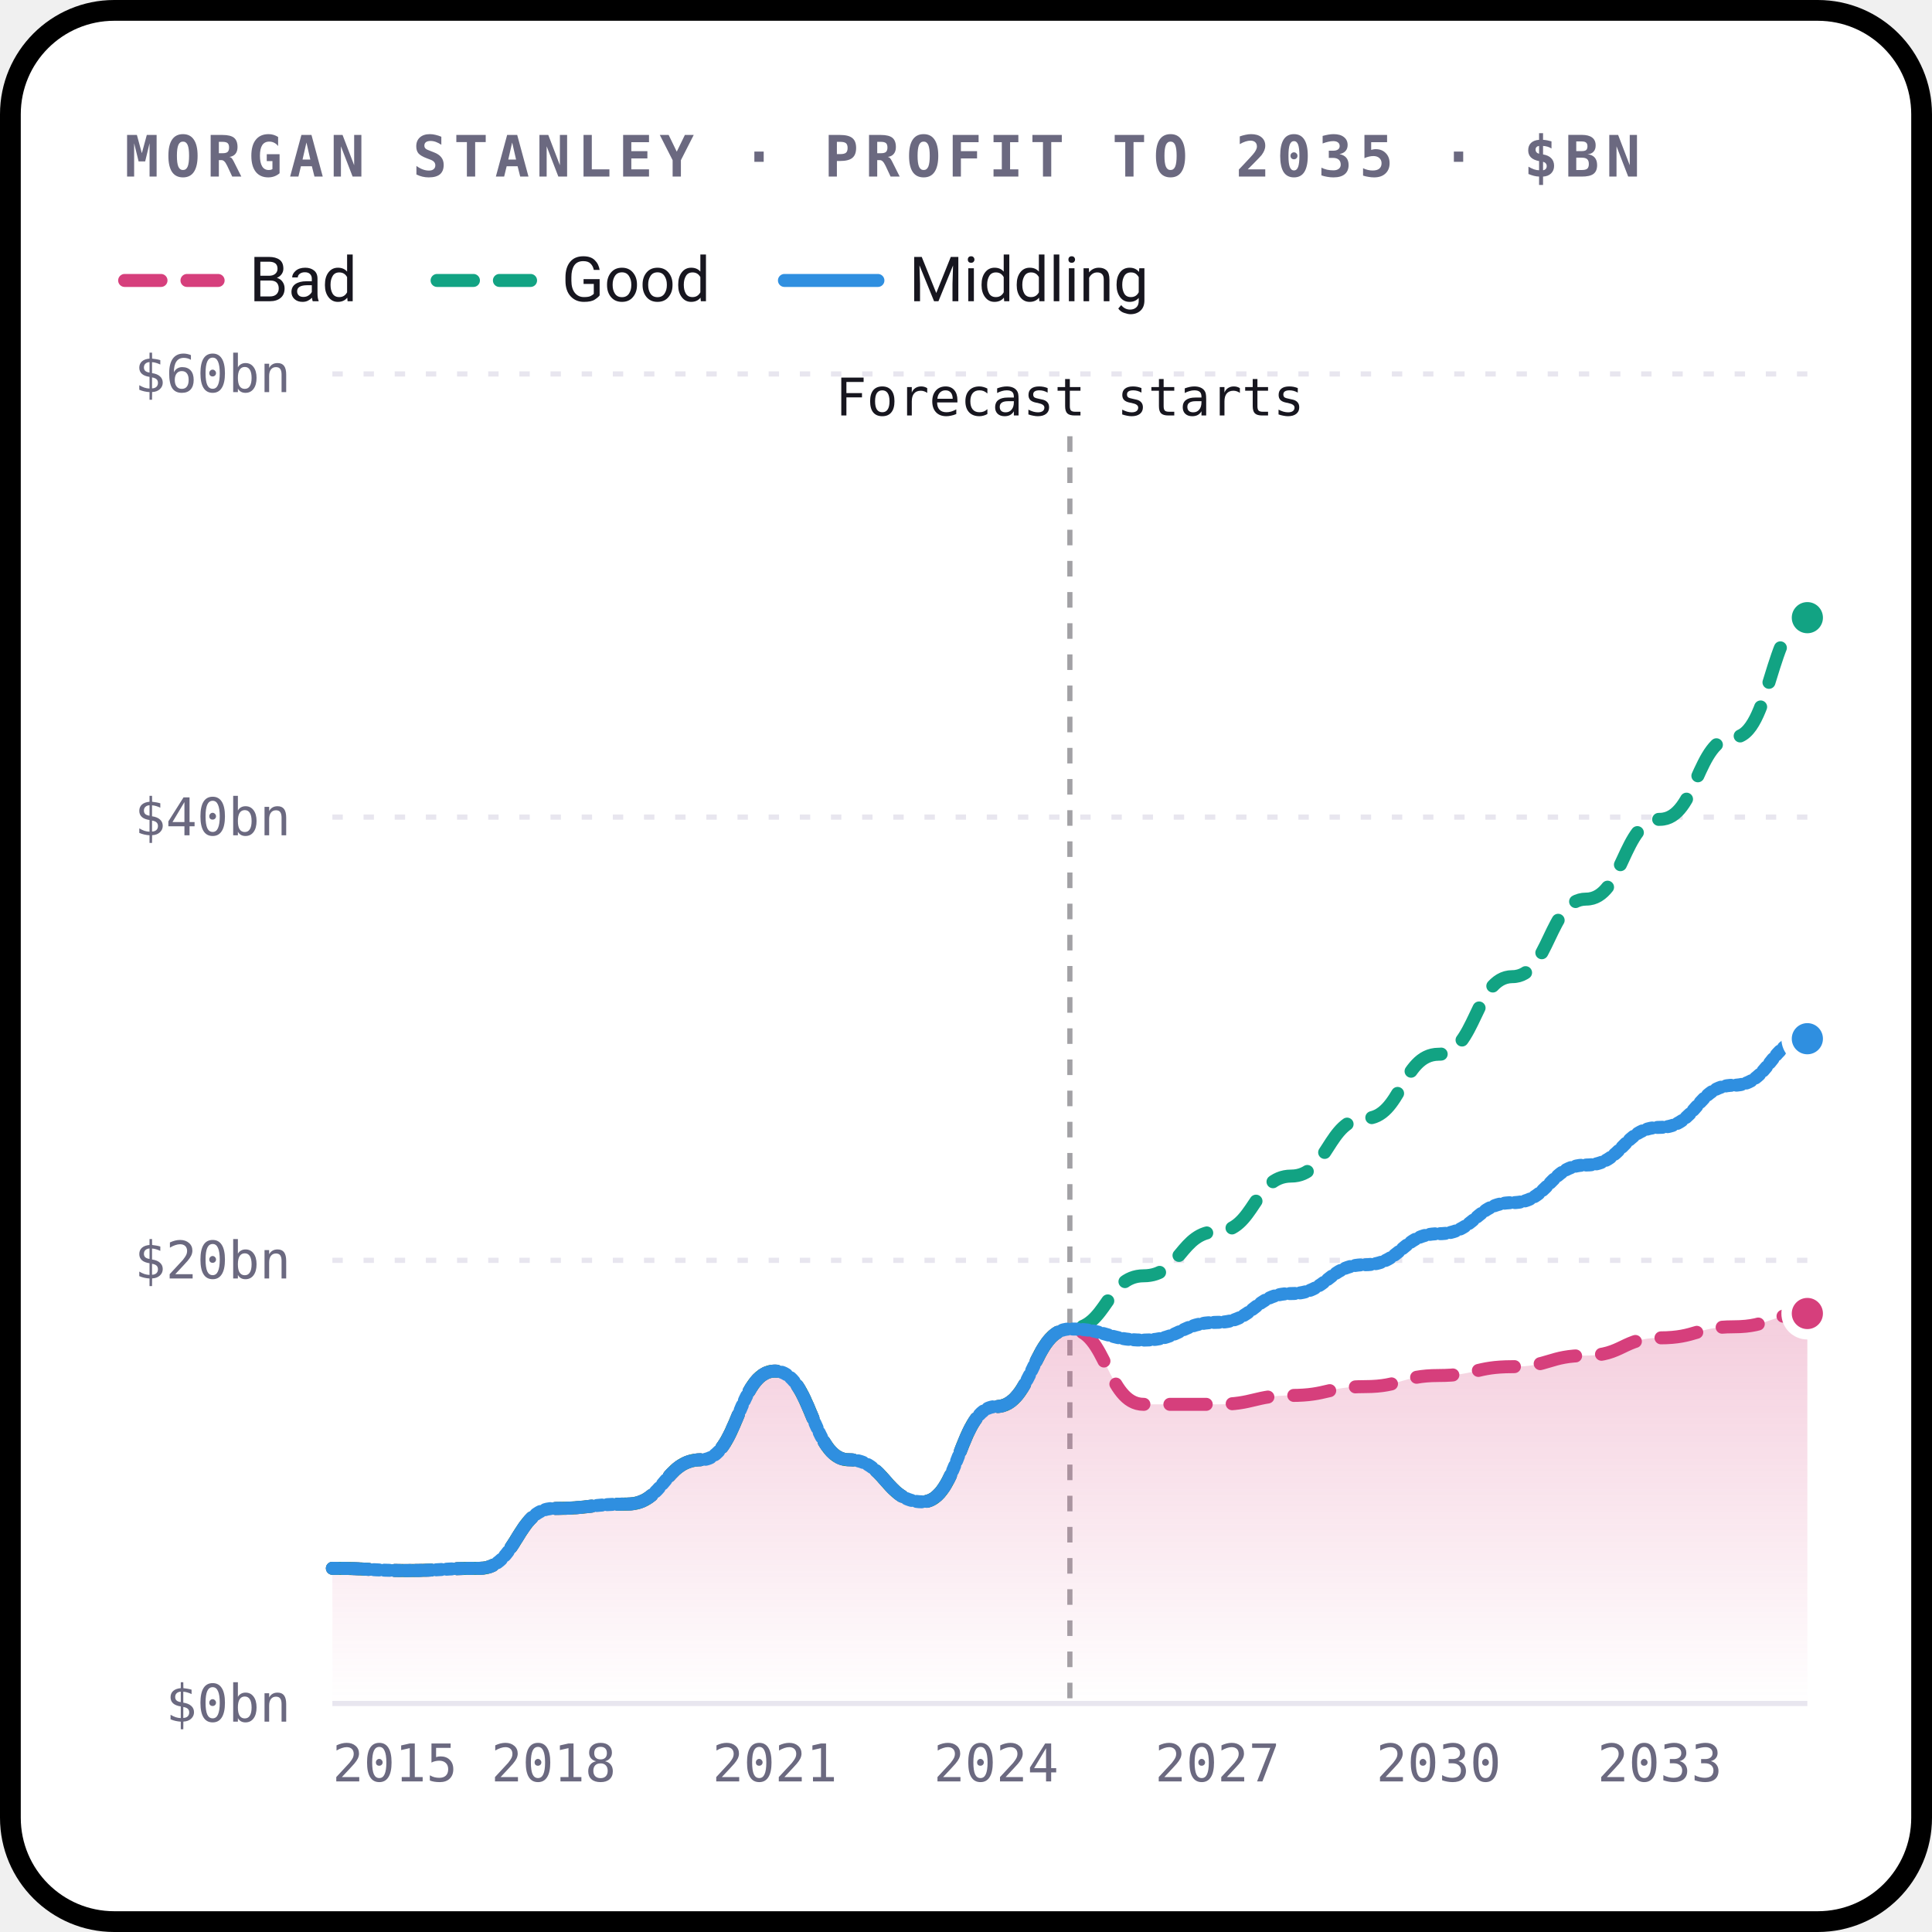
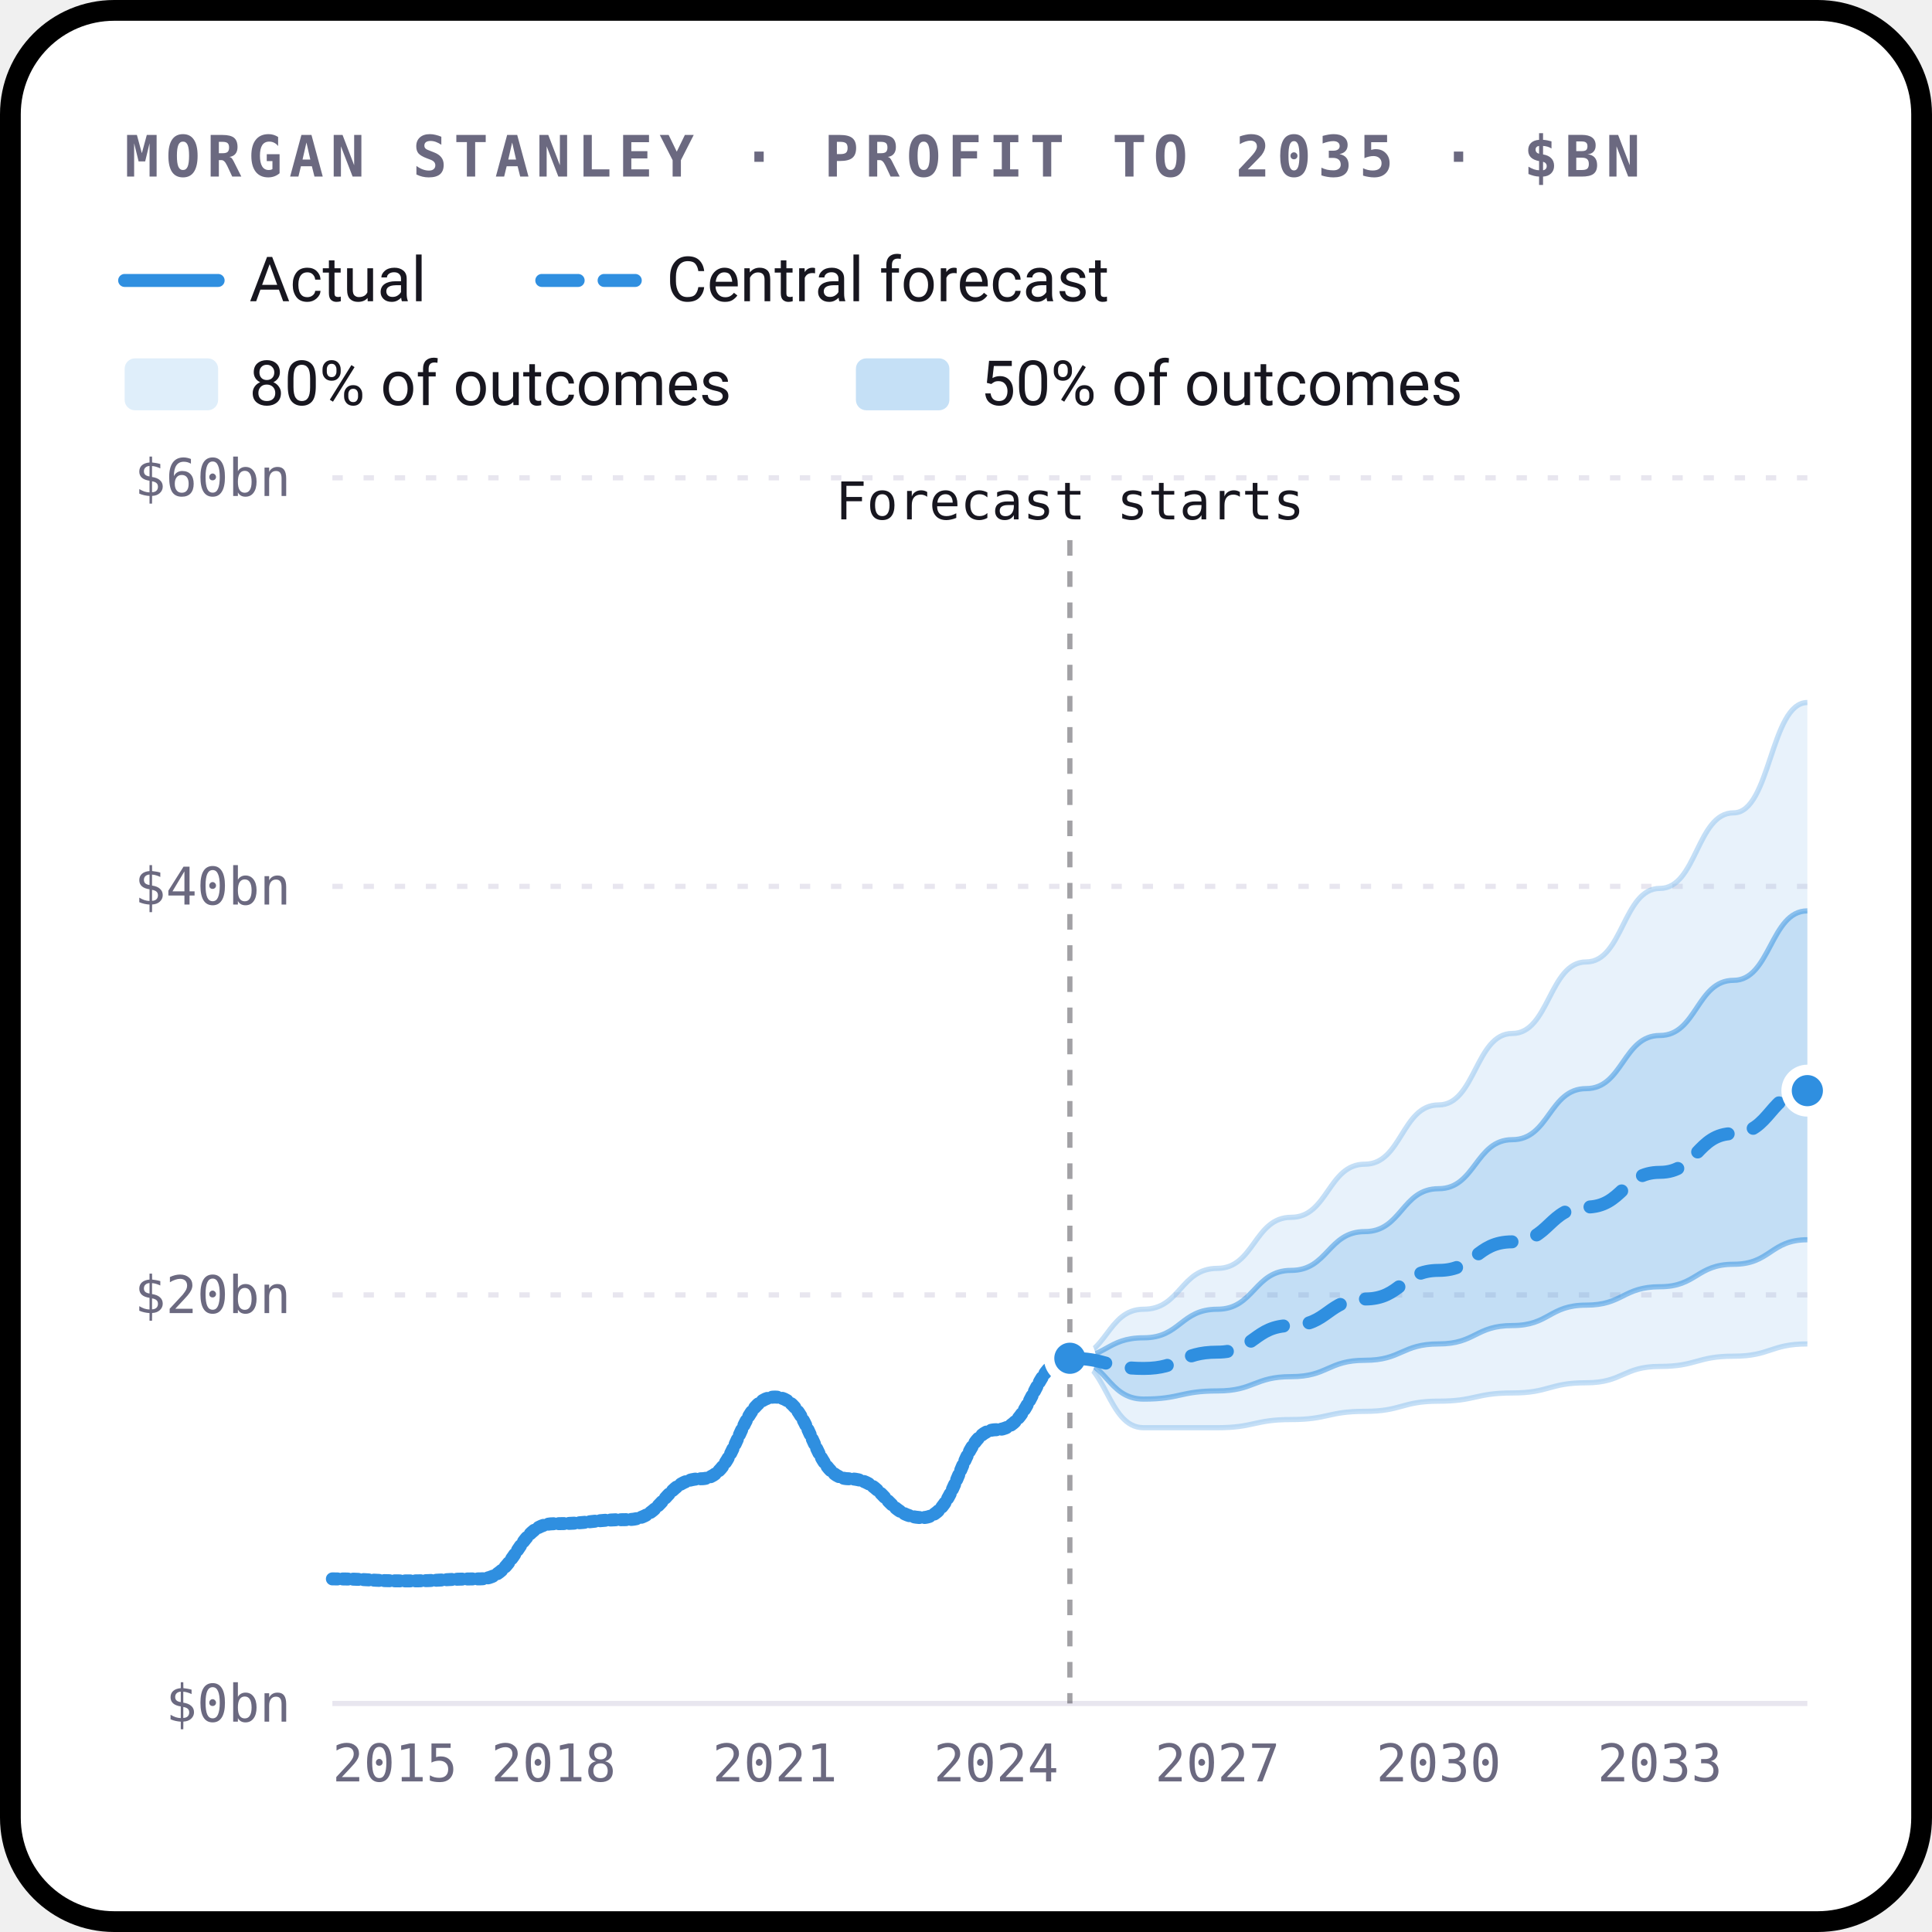
- <svg xmlns="http://www.w3.org/2000/svg" viewBox="0 0 372 372" width="372" height="372" role="img" aria-label="Morgan Stanley · profit to 2035 · $bn: 3 series over 21 points">
+ <svg xmlns="http://www.w3.org/2000/svg" viewBox="0 0 372 372" width="372" height="372" role="img" aria-label="Morgan Stanley · profit to 2035 · $bn: 2 series and 2 bands over 21 points, 10 missing">
  <rect width="372" height="372" rx="22" fill="#000000" />
  <rect x="4" y="4" width="364" height="364" rx="18" fill="#ffffff" />
  <text x="24" y="34" fill="#6b6980" font-family="ui-monospace,SFMono-Regular,Menlo,Consolas,monospace" font-size="11" font-weight="600" letter-spacing="1.3">MORGAN STANLEY · PROFIT TO 2035 · $BN</text>
-   <line x1="24" x2="42" y1="54" y2="54" stroke="#d63f7c" stroke-width="2.5" stroke-linecap="round" stroke-dasharray="7 5" />
-   <text x="48" y="58" fill="#17161f" font-family="ui-sans-serif,system-ui,-apple-system,'Segoe UI',Roboto,Helvetica,Arial,sans-serif" font-size="12">Bad</text>
-   <line x1="84.16" x2="102.16" y1="54" y2="54" stroke="#12a383" stroke-width="2.5" stroke-linecap="round" stroke-dasharray="7 5" />
-   <text x="108.16" y="58" fill="#17161f" font-family="ui-sans-serif,system-ui,-apple-system,'Segoe UI',Roboto,Helvetica,Arial,sans-serif" font-size="12">Good</text>
-   <line x1="151.04" x2="169.04" y1="54" y2="54" stroke="#2F8FE0" stroke-width="2.5" stroke-linecap="round" />
-   <text x="175.04" y="58" fill="#17161f" font-family="ui-sans-serif,system-ui,-apple-system,'Segoe UI',Roboto,Helvetica,Arial,sans-serif" font-size="12">Middling</text>
+   <line x1="24" x2="42" y1="54" y2="54" stroke="#2F8FE0" stroke-width="2.5" stroke-linecap="round" />
+   <text x="48" y="58" fill="#17161f" font-family="ui-sans-serif,system-ui,-apple-system,'Segoe UI',Roboto,Helvetica,Arial,sans-serif" font-size="12">Actual</text>
+   <line x1="104.32" x2="122.32" y1="54" y2="54" stroke="#2F8FE0" stroke-width="2.5" stroke-linecap="round" stroke-dasharray="7 5" />
+   <text x="128.32" y="58" fill="#17161f" font-family="ui-sans-serif,system-ui,-apple-system,'Segoe UI',Roboto,Helvetica,Arial,sans-serif" font-size="12">Central forecast</text>
+   <rect x="24" y="69" width="18" height="10" rx="2" fill="#8DC1EE" fill-opacity=".28" />
+   <text x="48" y="78" fill="#17161f" font-family="ui-sans-serif,system-ui,-apple-system,'Segoe UI',Roboto,Helvetica,Arial,sans-serif" font-size="12">80% of outcomes</text>
+   <rect x="164.8" y="69" width="18" height="10" rx="2" fill="#2F8FE0" fill-opacity=".28" />
+   <text x="188.8" y="78" fill="#17161f" font-family="ui-sans-serif,system-ui,-apple-system,'Segoe UI',Roboto,Helvetica,Arial,sans-serif" font-size="12">50% of outcomes</text>
  <line x1="64" x2="348" y1="328" y2="328" stroke="#e8e6ef" />
  <text x="56" y="331.5" fill="#6b6980" font-family="ui-monospace,SFMono-Regular,Menlo,Consolas,monospace" font-size="10" text-anchor="end">$0bn</text>
-   <line x1="64" x2="348" y1="242.67" y2="242.67" stroke="#e8e6ef" stroke-dasharray="2 4" />
-   <text x="56" y="246.17" fill="#6b6980" font-family="ui-monospace,SFMono-Regular,Menlo,Consolas,monospace" font-size="10" text-anchor="end">$20bn</text>
-   <line x1="64" x2="348" y1="157.33" y2="157.33" stroke="#e8e6ef" stroke-dasharray="2 4" />
-   <text x="56" y="160.83" fill="#6b6980" font-family="ui-monospace,SFMono-Regular,Menlo,Consolas,monospace" font-size="10" text-anchor="end">$40bn</text>
-   <line x1="64" x2="348" y1="72" y2="72" stroke="#e8e6ef" stroke-dasharray="2 4" />
-   <text x="56" y="75.5" fill="#6b6980" font-family="ui-monospace,SFMono-Regular,Menlo,Consolas,monospace" font-size="10" text-anchor="end">$60bn</text>
+   <line x1="64" x2="348" y1="249.33" y2="249.33" stroke="#e8e6ef" stroke-dasharray="2 4" />
+   <text x="56" y="252.83" fill="#6b6980" font-family="ui-monospace,SFMono-Regular,Menlo,Consolas,monospace" font-size="10" text-anchor="end">$20bn</text>
+   <line x1="64" x2="348" y1="170.67" y2="170.67" stroke="#e8e6ef" stroke-dasharray="2 4" />
+   <text x="56" y="174.17" fill="#6b6980" font-family="ui-monospace,SFMono-Regular,Menlo,Consolas,monospace" font-size="10" text-anchor="end">$40bn</text>
+   <line x1="64" x2="348" y1="92" y2="92" stroke="#e8e6ef" stroke-dasharray="2 4" />
+   <text x="56" y="95.5" fill="#6b6980" font-family="ui-monospace,SFMono-Regular,Menlo,Consolas,monospace" font-size="10" text-anchor="end">$60bn</text>
  <text x="64" y="343" fill="#6b6980" font-family="ui-monospace,SFMono-Regular,Menlo,Consolas,monospace" font-size="10" text-anchor="start">2015</text>
  <text x="106.6" y="343" fill="#6b6980" font-family="ui-monospace,SFMono-Regular,Menlo,Consolas,monospace" font-size="10" text-anchor="middle">2018</text>
  <text x="149.2" y="343" fill="#6b6980" font-family="ui-monospace,SFMono-Regular,Menlo,Consolas,monospace" font-size="10" text-anchor="middle">2021</text>
  <text x="191.8" y="343" fill="#6b6980" font-family="ui-monospace,SFMono-Regular,Menlo,Consolas,monospace" font-size="10" text-anchor="middle">2024</text>
  <text x="234.4" y="343" fill="#6b6980" font-family="ui-monospace,SFMono-Regular,Menlo,Consolas,monospace" font-size="10" text-anchor="middle">2027</text>
  <text x="277" y="343" fill="#6b6980" font-family="ui-monospace,SFMono-Regular,Menlo,Consolas,monospace" font-size="10" text-anchor="middle">2030</text>
  <text x="319.6" y="343" fill="#6b6980" font-family="ui-monospace,SFMono-Regular,Menlo,Consolas,monospace" font-size="10" text-anchor="middle">2033</text>
-   <line x1="206" x2="206" y1="84" y2="328" stroke="#17161f" stroke-opacity=".4" stroke-dasharray="3 3" />
-   <text x="206" y="80" fill="#17161f" font-family="ui-monospace,SFMono-Regular,Menlo,Consolas,monospace" font-size="10" text-anchor="middle">Forecast starts</text>
-   <defs>
-     <linearGradient id="bzcg15jkhgo1" x1="0" y1="0" x2="0" y2="1">
-       <stop offset="0" stop-color="#d63f7c" stop-opacity=".26" />
-       <stop offset="1" stop-color="#d63f7c" stop-opacity="0" />
-     </linearGradient>
-   </defs>
-   <path d="M64,301.97C71.1,301.97 71.1,302.4 78.2,302.4C85.3,302.4 85.3,301.97 92.4,301.97C99.5,301.97 99.5,290.45 106.6,290.45C113.7,290.45 113.7,289.6 120.8,289.6C127.9,289.6 127.9,281.07 135,281.07C142.1,281.07 142.1,264 149.2,264C156.3,264 156.3,281.07 163.4,281.07C170.5,281.07 170.5,289.17 177.6,289.17C184.7,289.17 184.7,270.83 191.8,270.83C198.9,270.83 198.9,255.89 206,255.89C213.1,255.89 213.1,270.4 220.2,270.4C227.3,270.4 227.3,270.4 234.4,270.4C241.5,270.4 241.5,268.69 248.6,268.69C255.7,268.69 255.7,266.99 262.8,266.99C269.9,266.99 269.9,264.85 277,264.85C284.1,264.85 284.1,263.15 291.2,263.15C298.3,263.15 298.3,261.01 305.4,261.01C312.5,261.01 312.5,257.6 319.6,257.6C326.7,257.6 326.7,255.47 333.8,255.47C340.9,255.47 340.9,252.91 348,252.91L348,328L64,328Z" fill="url(#bzcg15jkhgo1)" />
-   <path d="M64,301.97C71.1,301.97 71.1,302.4 78.2,302.4C85.3,302.4 85.3,301.97 92.4,301.97C99.5,301.97 99.5,290.45 106.6,290.45C113.7,290.45 113.7,289.6 120.8,289.6C127.9,289.6 127.9,281.07 135,281.07C142.1,281.07 142.1,264 149.2,264C156.3,264 156.3,281.07 163.4,281.07C170.5,281.07 170.5,289.17 177.6,289.17C184.7,289.17 184.7,270.83 191.8,270.83C198.9,270.83 198.9,255.89 206,255.89C213.1,255.89 213.1,270.4 220.2,270.4C227.3,270.4 227.3,270.4 234.4,270.4C241.5,270.4 241.5,268.69 248.6,268.69C255.7,268.69 255.7,266.99 262.8,266.99C269.9,266.99 269.9,264.85 277,264.85C284.1,264.85 284.1,263.15 291.2,263.15C298.3,263.15 298.3,261.01 305.4,261.01C312.5,261.01 312.5,257.6 319.6,257.6C326.7,257.6 326.7,255.47 333.8,255.47C340.9,255.47 340.9,252.91 348,252.91" fill="none" stroke="#d63f7c" stroke-width="2.5" stroke-linecap="round" stroke-linejoin="round" stroke-dasharray="7 5" />
-   <circle cx="348" cy="252.91" r="4" fill="#d63f7c" stroke="#ffffff" stroke-width="2" />
-   <path d="M64,301.97C71.1,301.97 71.1,302.4 78.2,302.4C85.3,302.4 85.3,301.97 92.4,301.97C99.5,301.97 99.5,290.45 106.6,290.45C113.7,290.45 113.7,289.6 120.8,289.6C127.9,289.6 127.9,281.07 135,281.07C142.1,281.07 142.1,264 149.2,264C156.3,264 156.3,281.07 163.4,281.07C170.5,281.07 170.5,289.17 177.6,289.17C184.7,289.17 184.7,270.83 191.8,270.83C198.9,270.83 198.9,255.89 206,255.89C213.1,255.89 213.1,245.65 220.2,245.65C227.3,245.65 227.3,237.12 234.4,237.12C241.5,237.12 241.5,226.45 248.6,226.45C255.7,226.45 255.7,215.36 262.8,215.36C269.9,215.36 269.9,202.99 277,202.99C284.1,202.99 284.1,188.05 291.2,188.05C298.3,188.05 298.3,173.12 305.4,173.12C312.5,173.12 312.5,157.76 319.6,157.76C326.7,157.76 326.7,141.97 333.8,141.97C340.9,141.97 340.9,118.93 348,118.93" fill="none" stroke="#12a383" stroke-width="2.5" stroke-linecap="round" stroke-linejoin="round" stroke-dasharray="7 5" />
-   <circle cx="348" cy="118.93" r="4" fill="#12a383" stroke="#ffffff" stroke-width="2" />
-   <path d="M64,301.97C71.1,301.97 71.1,302.4 78.2,302.4C85.3,302.4 85.3,301.97 92.4,301.97C99.5,301.97 99.5,290.45 106.6,290.45C113.7,290.45 113.7,289.6 120.8,289.6C127.9,289.6 127.9,281.07 135,281.07C142.1,281.07 142.1,264 149.2,264C156.3,264 156.3,281.07 163.4,281.07C170.5,281.07 170.5,289.17 177.6,289.17C184.7,289.17 184.7,270.83 191.8,270.83C198.9,270.83 198.9,255.89 206,255.89C213.1,255.89 213.1,258.03 220.2,258.03C227.3,258.03 227.3,254.61 234.4,254.61C241.5,254.61 241.5,249.07 248.6,249.07C255.7,249.07 255.7,243.52 262.8,243.52C269.9,243.52 269.9,237.55 277,237.55C284.1,237.55 284.1,231.57 291.2,231.57C298.3,231.57 298.3,224.32 305.4,224.32C312.5,224.32 312.5,217.07 319.6,217.07C326.7,217.07 326.7,208.96 333.8,208.96C340.9,208.96 340.9,200 348,200" fill="none" stroke="#2F8FE0" stroke-width="2.5" stroke-linecap="round" stroke-linejoin="round" pathLength="1" style="stroke-dasharray:1" />
-   <circle cx="348" cy="200" r="4" fill="#2F8FE0" stroke="#ffffff" stroke-width="2" />
+   <line x1="206" x2="206" y1="104" y2="328" stroke="#17161f" stroke-opacity=".4" stroke-dasharray="3 3" />
+   <text x="206" y="100" fill="#17161f" font-family="ui-monospace,SFMono-Regular,Menlo,Consolas,monospace" font-size="10" text-anchor="middle">Forecast starts</text>
+   <path d="M206,261.53C213.1,261.53 213.1,252.09 220.2,252.09C227.3,252.09 227.3,244.22 234.4,244.22C241.5,244.22 241.5,234.39 248.6,234.39C255.7,234.39 255.7,224.16 262.8,224.16C269.9,224.16 269.9,212.75 277,212.75C284.1,212.75 284.1,198.99 291.2,198.99C298.3,198.99 298.3,185.22 305.4,185.22C312.5,185.22 312.5,171.06 319.6,171.06C326.7,171.06 326.7,156.51 333.8,156.51C340.9,156.51 340.9,135.27 348,135.27L348,258.77C340.9,258.77 340.9,261.13 333.8,261.13C326.7,261.13 326.7,263.1 319.6,263.1C312.5,263.1 312.5,266.25 305.4,266.25C298.3,266.25 298.3,268.21 291.2,268.21C284.1,268.21 284.1,269.79 277,269.79C269.9,269.79 269.9,271.75 262.8,271.75C255.7,271.75 255.7,273.33 248.6,273.33C241.5,273.33 241.5,274.9 234.4,274.9C227.3,274.9 227.3,274.9 220.2,274.9C213.1,274.9 213.1,261.53 206,261.53Z" fill="#8DC1EE" fill-opacity=".2" />
+   <path d="M206,261.53C213.1,261.53 213.1,252.09 220.2,252.09C227.3,252.09 227.3,244.22 234.4,244.22C241.5,244.22 241.5,234.39 248.6,234.39C255.7,234.39 255.7,224.16 262.8,224.16C269.9,224.16 269.9,212.75 277,212.75C284.1,212.75 284.1,198.99 291.2,198.99C298.3,198.99 298.3,185.22 305.4,185.22C312.5,185.22 312.5,171.06 319.6,171.06C326.7,171.06 326.7,156.51 333.8,156.51C340.9,156.51 340.9,135.27 348,135.27M206,261.53C213.1,261.53 213.1,274.9 220.2,274.9C227.3,274.9 227.3,274.9 234.4,274.9C241.5,274.9 241.5,273.33 248.6,273.33C255.7,273.33 255.7,271.75 262.8,271.75C269.9,271.75 269.9,269.79 277,269.79C284.1,269.79 284.1,268.21 291.2,268.21C298.3,268.21 298.3,266.25 305.4,266.25C312.5,266.25 312.5,263.1 319.6,263.1C326.7,263.1 326.7,261.13 333.8,261.13C340.9,261.13 340.9,258.77 348,258.77" fill="none" stroke="#8DC1EE" stroke-opacity=".5" stroke-width="1" />
+   <path d="M206,261.53C213.1,261.53 213.1,257.59 220.2,257.59C227.3,257.59 227.3,252.09 234.4,252.09C241.5,252.09 241.5,244.61 248.6,244.61C255.7,244.61 255.7,237.14 262.8,237.14C269.9,237.14 269.9,228.88 277,228.88C284.1,228.88 284.1,219.44 291.2,219.44C298.3,219.44 298.3,209.61 305.4,209.61C312.5,209.61 312.5,199.38 319.6,199.38C326.7,199.38 326.7,188.76 333.8,188.76C340.9,188.76 340.9,175.39 348,175.39L348,238.71C340.9,238.71 340.9,243.43 333.8,243.43C326.7,243.43 326.7,247.76 319.6,247.76C312.5,247.76 312.5,251.3 305.4,251.3C298.3,251.3 298.3,255.23 291.2,255.23C284.1,255.23 284.1,258.77 277,258.77C269.9,258.77 269.9,261.92 262.8,261.92C255.7,261.92 255.7,265.07 248.6,265.07C241.5,265.07 241.5,267.82 234.4,267.82C227.3,267.82 227.3,269.39 220.2,269.39C213.1,269.39 213.1,261.53 206,261.53Z" fill="#2F8FE0" fill-opacity=".2" />
+   <path d="M206,261.53C213.1,261.53 213.1,257.59 220.2,257.59C227.3,257.59 227.3,252.09 234.4,252.09C241.5,252.09 241.5,244.61 248.6,244.61C255.7,244.61 255.7,237.14 262.8,237.14C269.9,237.14 269.9,228.88 277,228.88C284.1,228.88 284.1,219.44 291.2,219.44C298.3,219.44 298.3,209.61 305.4,209.61C312.5,209.61 312.5,199.38 319.6,199.38C326.7,199.38 326.7,188.76 333.8,188.76C340.9,188.76 340.9,175.39 348,175.39M206,261.53C213.1,261.53 213.1,269.39 220.2,269.39C227.3,269.39 227.3,267.82 234.4,267.82C241.5,267.82 241.5,265.07 248.6,265.07C255.7,265.07 255.7,261.92 262.8,261.92C269.9,261.92 269.9,258.77 277,258.77C284.1,258.77 284.1,255.23 291.2,255.23C298.3,255.23 298.3,251.3 305.4,251.3C312.5,251.3 312.5,247.76 319.6,247.76C326.7,247.76 326.7,243.43 333.8,243.43C340.9,243.43 340.9,238.71 348,238.71" fill="none" stroke="#2F8FE0" stroke-opacity=".5" stroke-width="1" />
+   <path d="M64,304.01C71.1,304.01 71.1,304.4 78.2,304.4C85.3,304.4 85.3,304.01 92.4,304.01C99.5,304.01 99.5,293.39 106.6,293.39C113.7,293.39 113.7,292.6 120.8,292.6C127.9,292.6 127.9,284.73 135,284.73C142.1,284.73 142.1,269 149.2,269C156.3,269 156.3,284.73 163.4,284.73C170.5,284.73 170.5,292.21 177.6,292.21C184.7,292.21 184.7,275.29 191.8,275.29C198.9,275.29 198.9,261.53 206,261.53" fill="none" stroke="#2F8FE0" stroke-width="2.5" stroke-linecap="round" stroke-linejoin="round" pathLength="1" style="stroke-dasharray:1" />
+   <circle cx="206" cy="261.53" r="4" fill="#2F8FE0" stroke="#ffffff" stroke-width="2" />
+   <path d="M206,261.53C213.1,261.53 213.1,263.49 220.2,263.49C227.3,263.49 227.3,260.35 234.4,260.35C241.5,260.35 241.5,255.23 248.6,255.23C255.7,255.23 255.7,250.12 262.8,250.12C269.9,250.12 269.9,244.61 277,244.61C284.1,244.61 284.1,239.11 291.2,239.11C298.3,239.11 298.3,232.42 305.4,232.42C312.5,232.42 312.5,225.73 319.6,225.73C326.7,225.73 326.7,218.26 333.8,218.26C340.9,218.26 340.9,210 348,210" fill="none" stroke="#2F8FE0" stroke-width="2.5" stroke-linecap="round" stroke-linejoin="round" stroke-dasharray="7 5" />
+   <circle cx="348" cy="210" r="4" fill="#2F8FE0" stroke="#ffffff" stroke-width="2" />
</svg>
